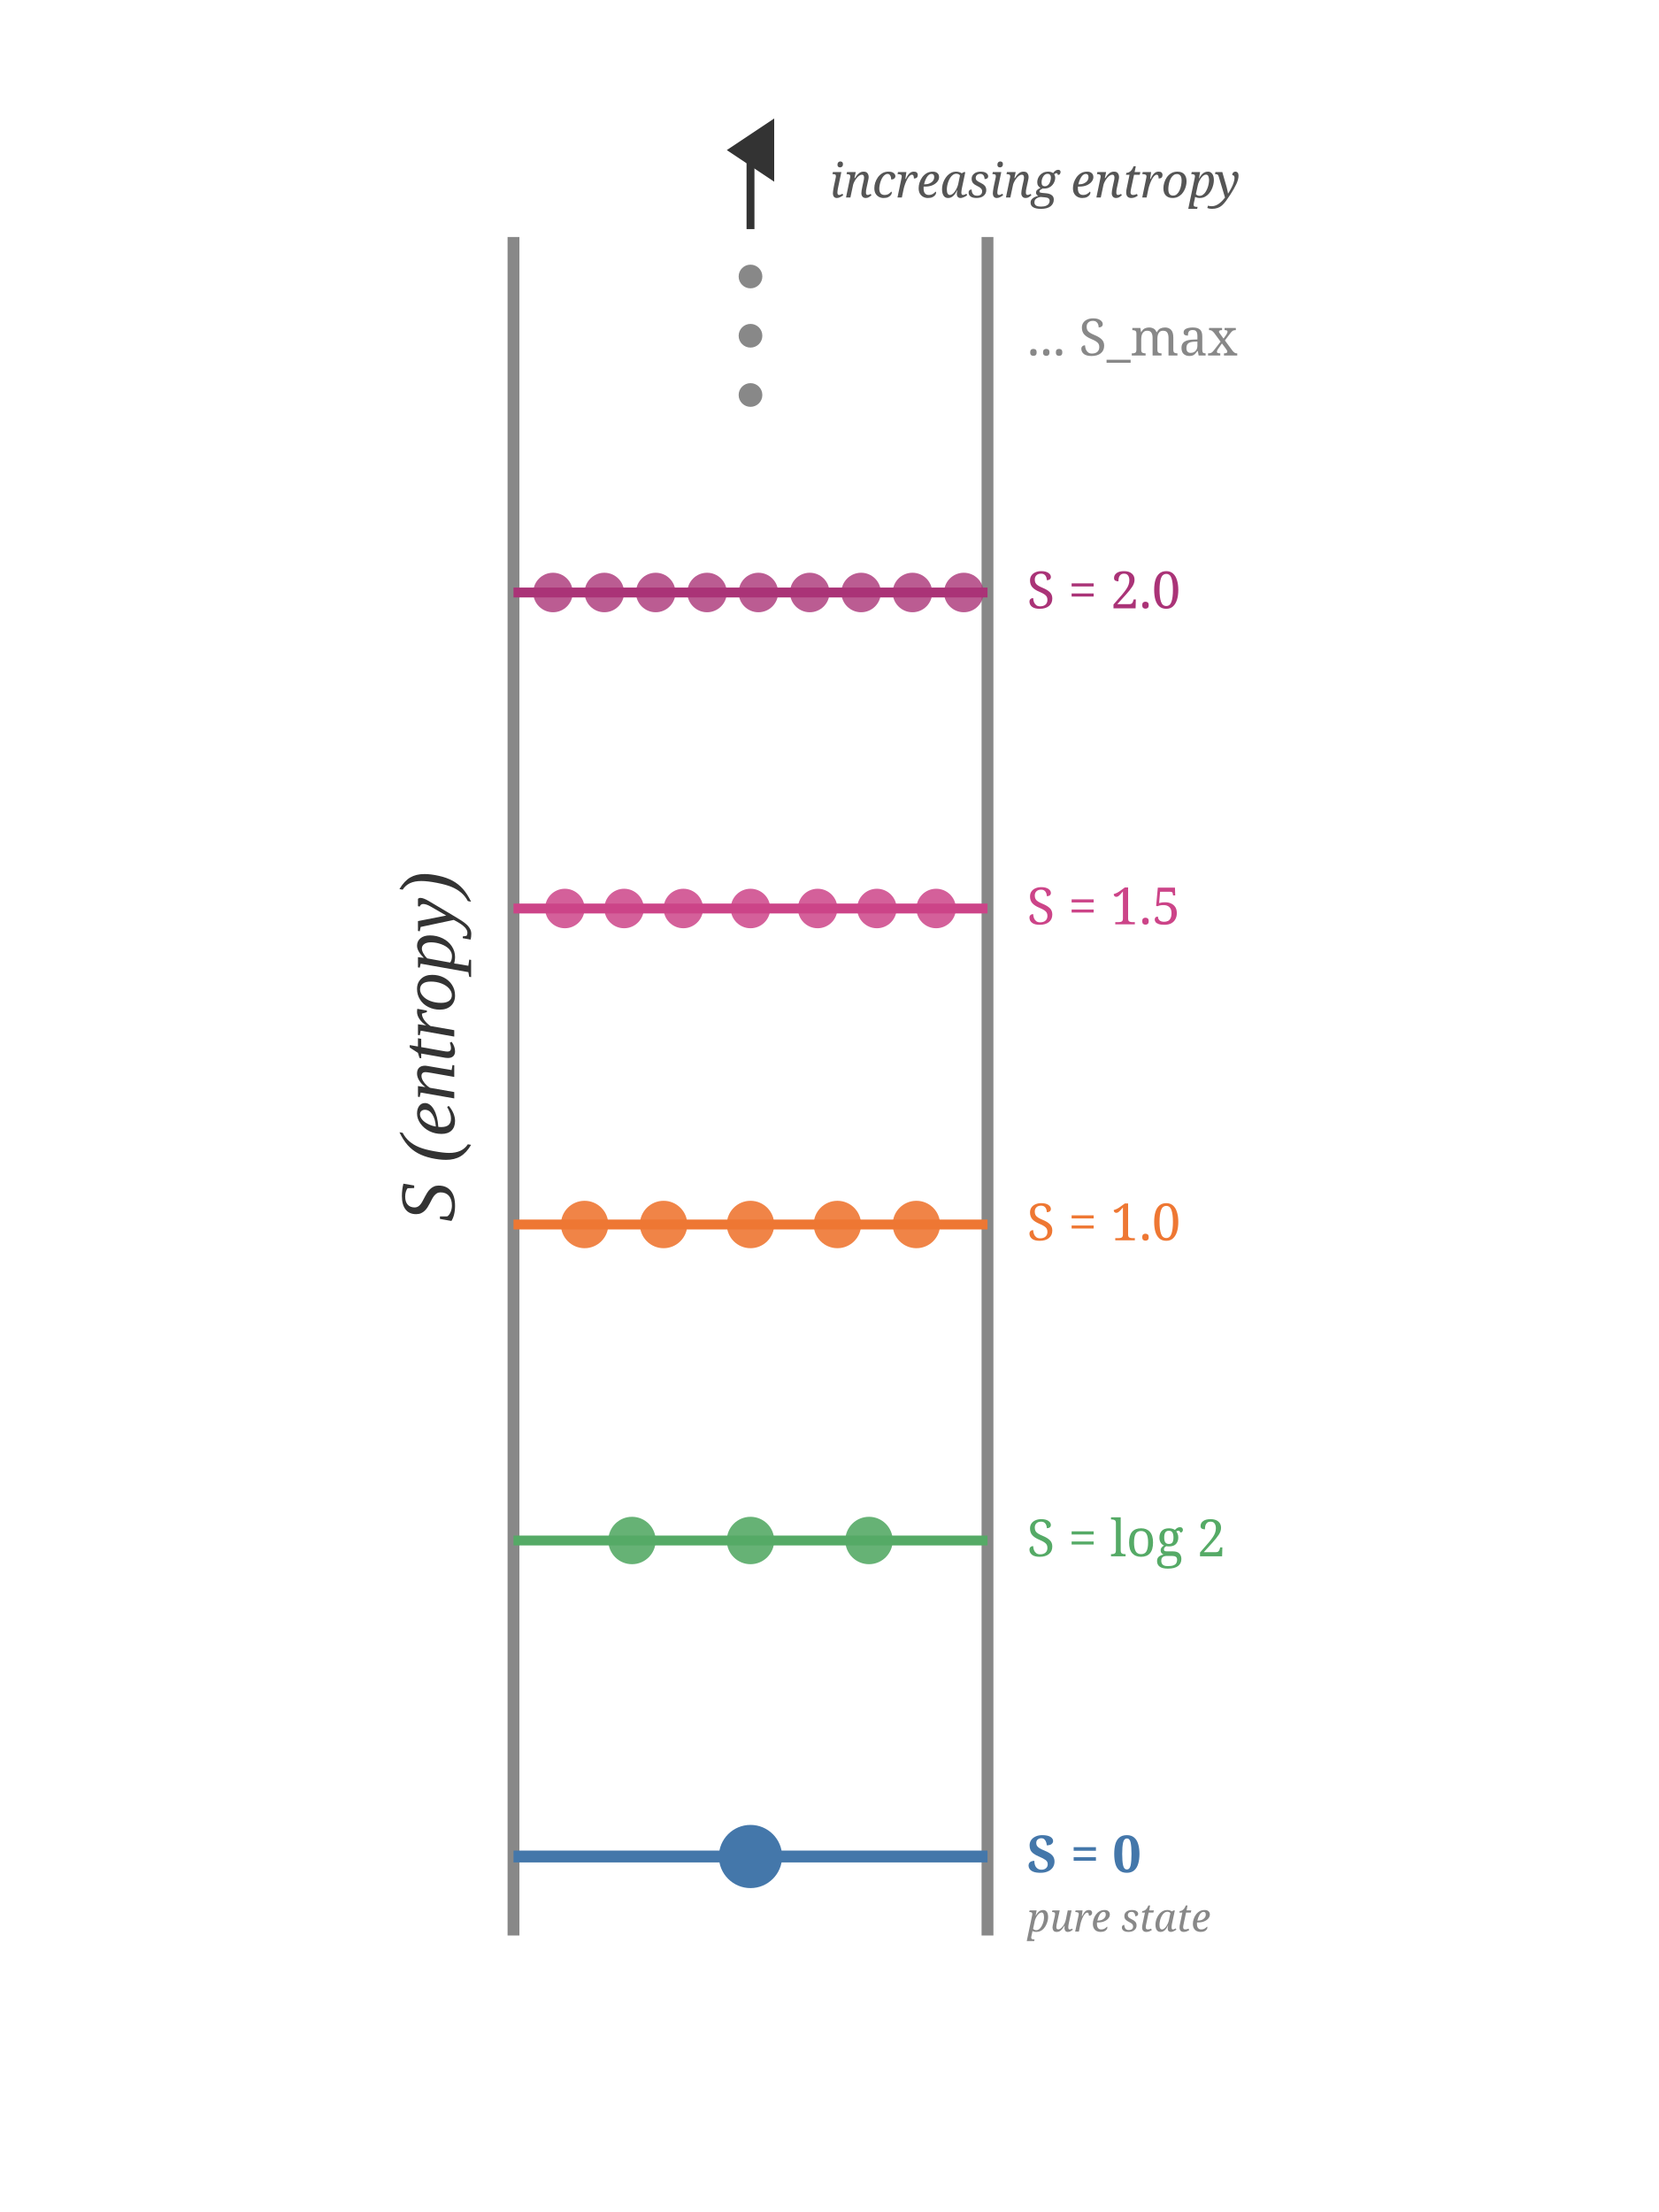
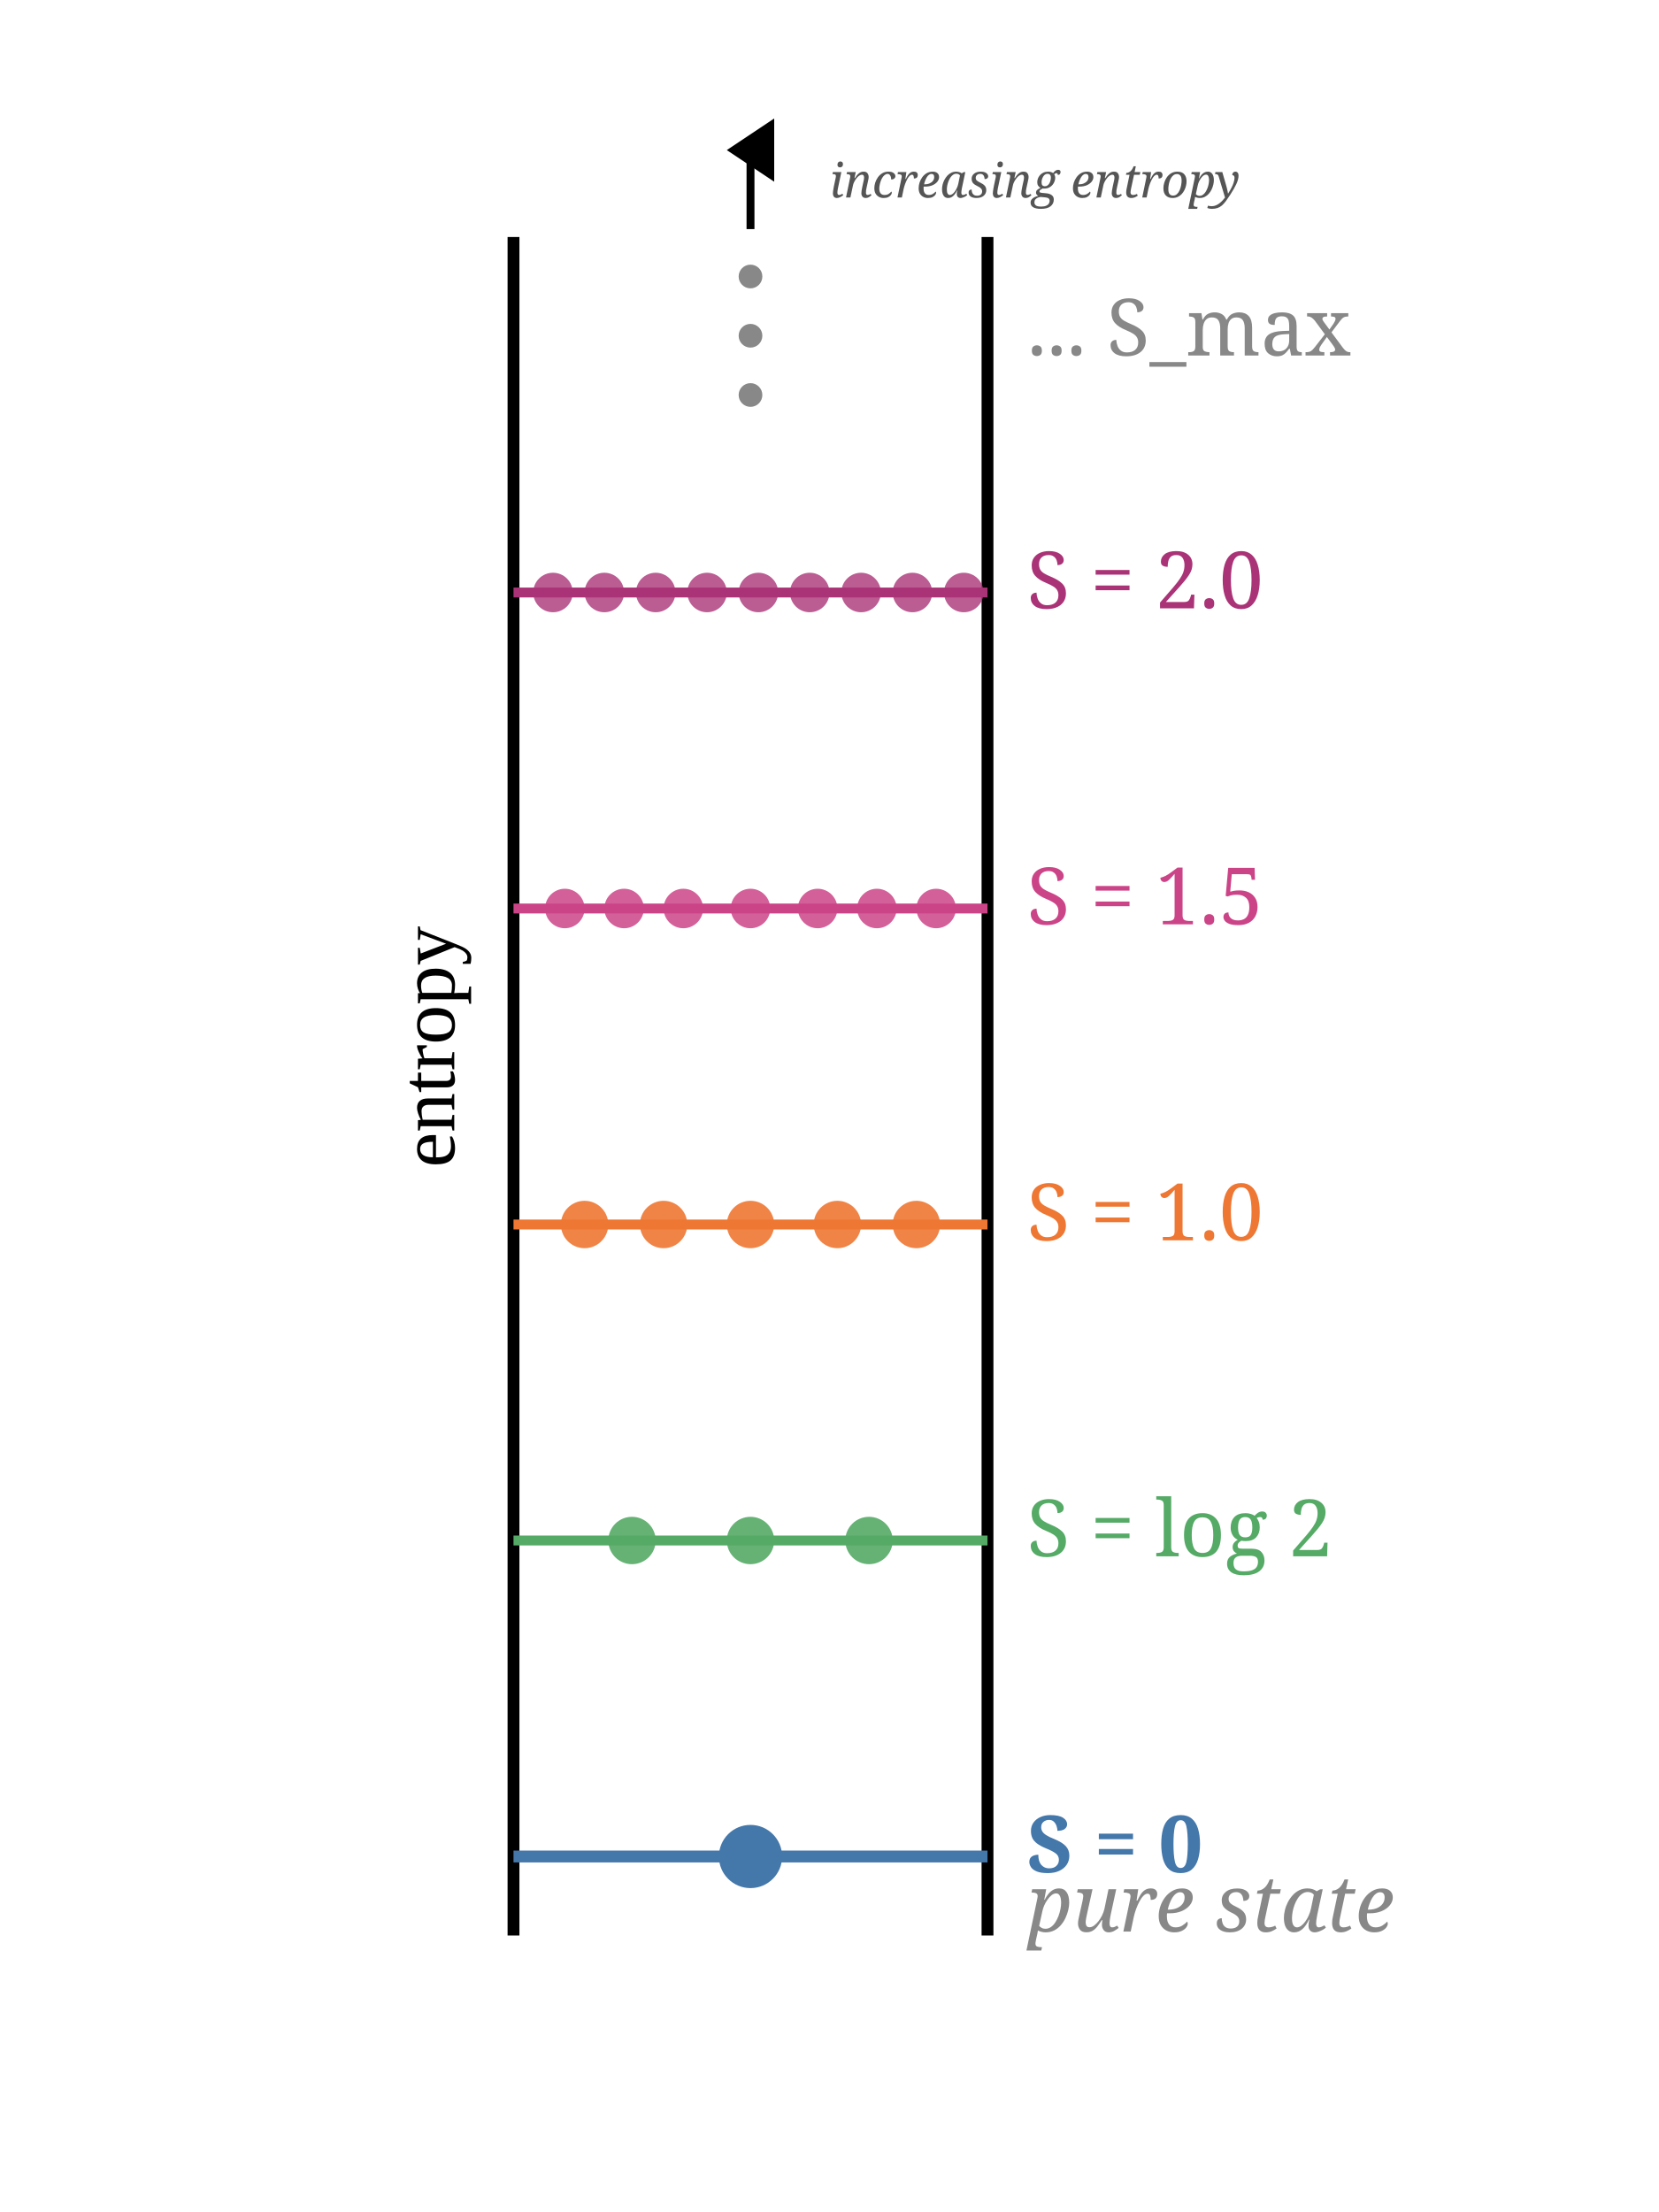
<svg xmlns="http://www.w3.org/2000/svg" width="420" height="560" viewBox="0 0 420 560">
  <defs>
    <marker id="up-arrow" markerWidth="8" markerHeight="6" refX="4" refY="3" orient="auto">
-       <polygon points="0 6, 4 0, 8 6" fill="#333" />
+       <polygon points="0 6, 4 0, 8 6" />
    </marker>
  </defs>
-   <line x1="130" y1="60" x2="130" y2="490" stroke="#888" stroke-width="3" />
-   <line x1="250" y1="60" x2="250" y2="490" stroke="#888" stroke-width="3" />
-   <line x1="190" y1="58" x2="190" y2="38" stroke="#333" stroke-width="2" marker-end="url(#up-arrow)" />
+   <line x1="130" y1="60" x2="130" y2="490" stroke="currentColor" stroke-width="3" />
+   <line x1="250" y1="60" x2="250" y2="490" stroke="currentColor" stroke-width="3" />
+   <line x1="190" y1="58" x2="190" y2="38" stroke="currentColor" stroke-width="2" marker-end="url(#up-arrow)" />
  <text x="210" y="50" font-family="serif" font-size="12" fill="#555" font-style="italic">increasing entropy</text>
  <line x1="130" y1="470" x2="250" y2="470" stroke="#4477AA" stroke-width="3" />
  <circle cx="190" cy="470" r="8" fill="#4477AA" />
-   <text x="260" y="474" font-family="serif" font-size="13" fill="#4477AA" font-weight="bold">S = 0</text>
-   <text x="260" y="489" font-family="serif" font-size="10" fill="#888" font-style="italic">pure state</text>
+   <text x="260" y="474" font-family="serif" font-size="20" fill="#4477AA" font-weight="bold">S = 0</text>
+   <text x="260" y="489" font-family="serif" font-size="20" fill="#888" font-style="italic">pure state</text>
  <line x1="130" y1="390" x2="250" y2="390" stroke="#55AA66" stroke-width="2.5" />
  <circle cx="160" cy="390" r="6" fill="#55AA66" opacity="0.9" />
  <circle cx="190" cy="390" r="6" fill="#55AA66" opacity="0.9" />
  <circle cx="220" cy="390" r="6" fill="#55AA66" opacity="0.9" />
-   <text x="260" y="394" font-family="serif" font-size="13" fill="#55AA66">S = log 2</text>
+   <text x="260" y="394" font-family="serif" font-size="20" fill="#55AA66">S = log 2</text>
  <line x1="130" y1="310" x2="250" y2="310" stroke="#EE7733" stroke-width="2.5" />
  <circle cx="148" cy="310" r="6" fill="#EE7733" opacity="0.9" />
  <circle cx="168" cy="310" r="6" fill="#EE7733" opacity="0.9" />
  <circle cx="190" cy="310" r="6" fill="#EE7733" opacity="0.9" />
  <circle cx="212" cy="310" r="6" fill="#EE7733" opacity="0.9" />
  <circle cx="232" cy="310" r="6" fill="#EE7733" opacity="0.9" />
-   <text x="260" y="314" font-family="serif" font-size="13" fill="#EE7733">S = 1.0</text>
+   <text x="260" y="314" font-family="serif" font-size="20" fill="#EE7733">S = 1.0</text>
  <line x1="130" y1="230" x2="250" y2="230" stroke="#CC4488" stroke-width="2.5" />
  <circle cx="143" cy="230" r="5" fill="#CC4488" opacity="0.85" />
  <circle cx="158" cy="230" r="5" fill="#CC4488" opacity="0.85" />
  <circle cx="173" cy="230" r="5" fill="#CC4488" opacity="0.85" />
  <circle cx="190" cy="230" r="5" fill="#CC4488" opacity="0.85" />
  <circle cx="207" cy="230" r="5" fill="#CC4488" opacity="0.85" />
  <circle cx="222" cy="230" r="5" fill="#CC4488" opacity="0.85" />
  <circle cx="237" cy="230" r="5" fill="#CC4488" opacity="0.85" />
-   <text x="260" y="234" font-family="serif" font-size="13" fill="#CC4488">S = 1.5</text>
+   <text x="260" y="234" font-family="serif" font-size="20" fill="#CC4488">S = 1.5</text>
  <line x1="130" y1="150" x2="250" y2="150" stroke="#AA3377" stroke-width="2.5" />
  <circle cx="140" cy="150" r="5" fill="#AA3377" opacity="0.8" />
  <circle cx="153" cy="150" r="5" fill="#AA3377" opacity="0.8" />
  <circle cx="166" cy="150" r="5" fill="#AA3377" opacity="0.8" />
  <circle cx="179" cy="150" r="5" fill="#AA3377" opacity="0.8" />
  <circle cx="192" cy="150" r="5" fill="#AA3377" opacity="0.8" />
  <circle cx="205" cy="150" r="5" fill="#AA3377" opacity="0.8" />
  <circle cx="218" cy="150" r="5" fill="#AA3377" opacity="0.8" />
  <circle cx="231" cy="150" r="5" fill="#AA3377" opacity="0.8" />
  <circle cx="244" cy="150" r="5" fill="#AA3377" opacity="0.8" />
-   <text x="260" y="154" font-family="serif" font-size="13" fill="#AA3377">S = 2.0</text>
+   <text x="260" y="154" font-family="serif" font-size="20" fill="#AA3377">S = 2.0</text>
  <circle cx="190" cy="100" r="3" fill="#888" />
  <circle cx="190" cy="85" r="3" fill="#888" />
  <circle cx="190" cy="70" r="3" fill="#888" />
-   <text x="260" y="90" font-family="serif" font-size="13" fill="#888">... S_max</text>
-   <text x="115" y="265" text-anchor="middle" font-size="20" fill="#333" font-style="italic" transform="rotate(-90, 115, 265)">S (entropy)</text>
+   <text x="260" y="90" font-family="serif" font-size="20" fill="#888">... S_max</text>
+   <text x="115" y="265" text-anchor="middle" font-size="20" transform="rotate(-90, 115, 265)">entropy</text>
</svg>
